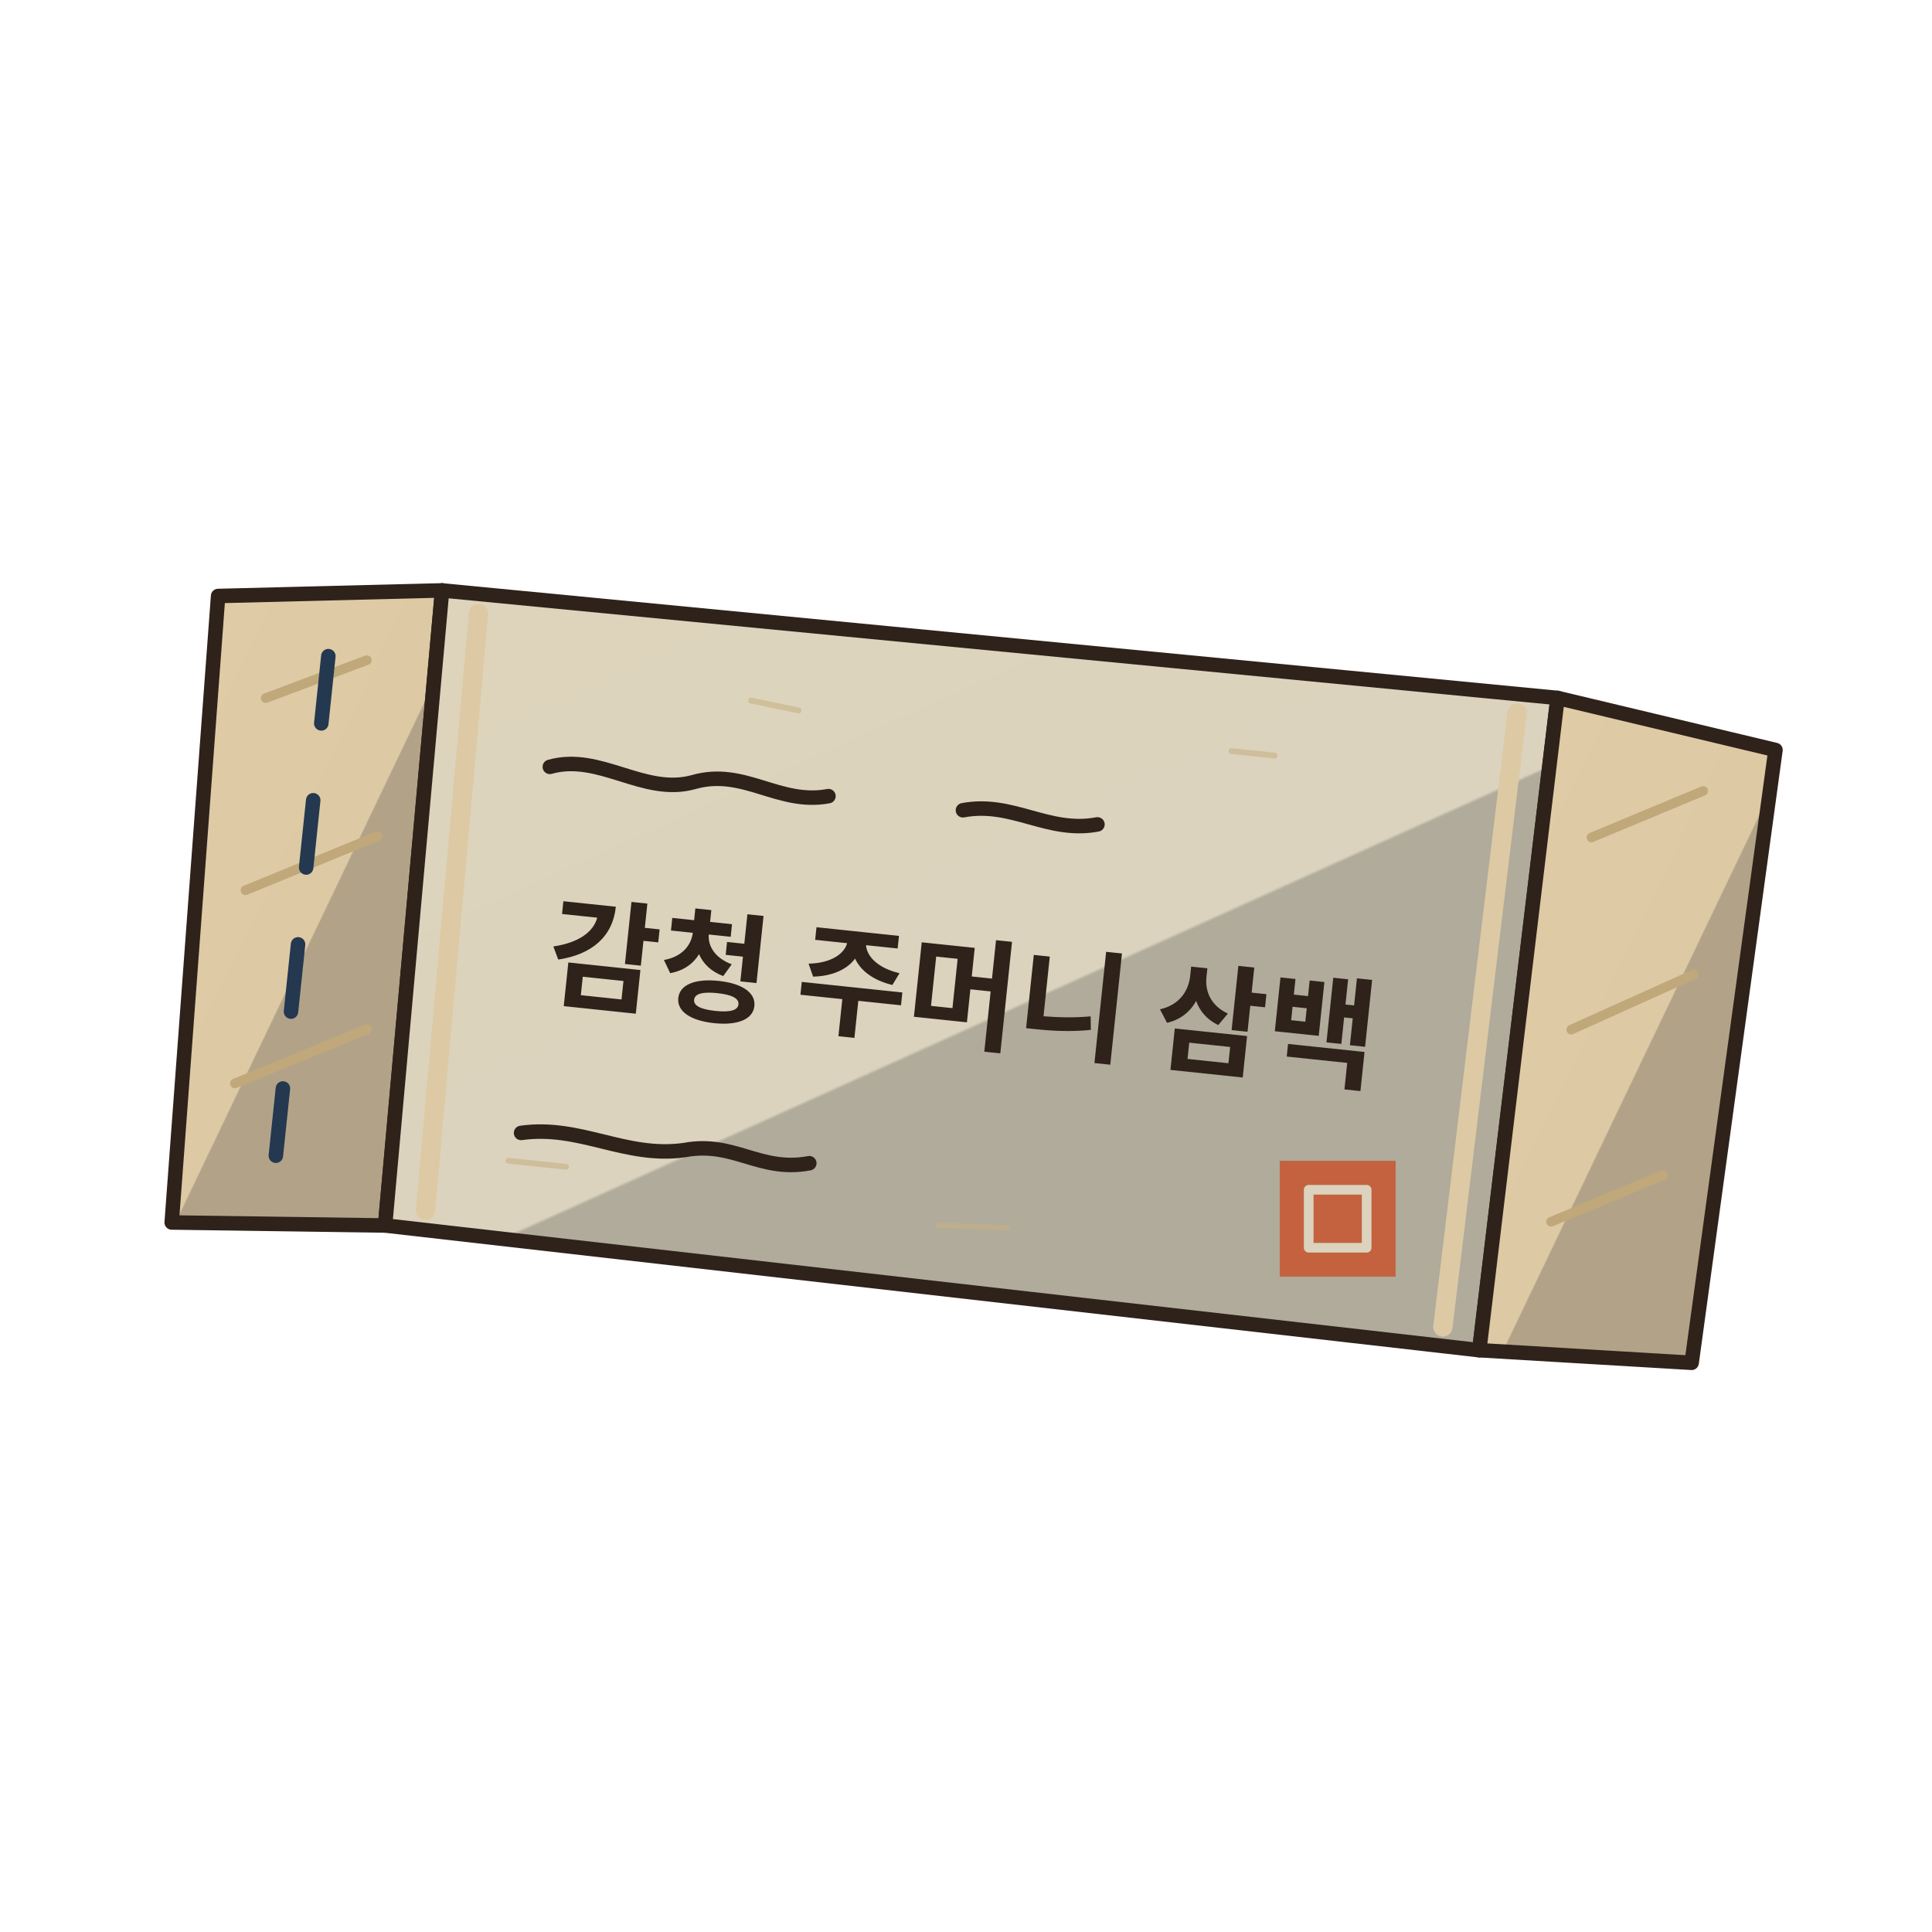
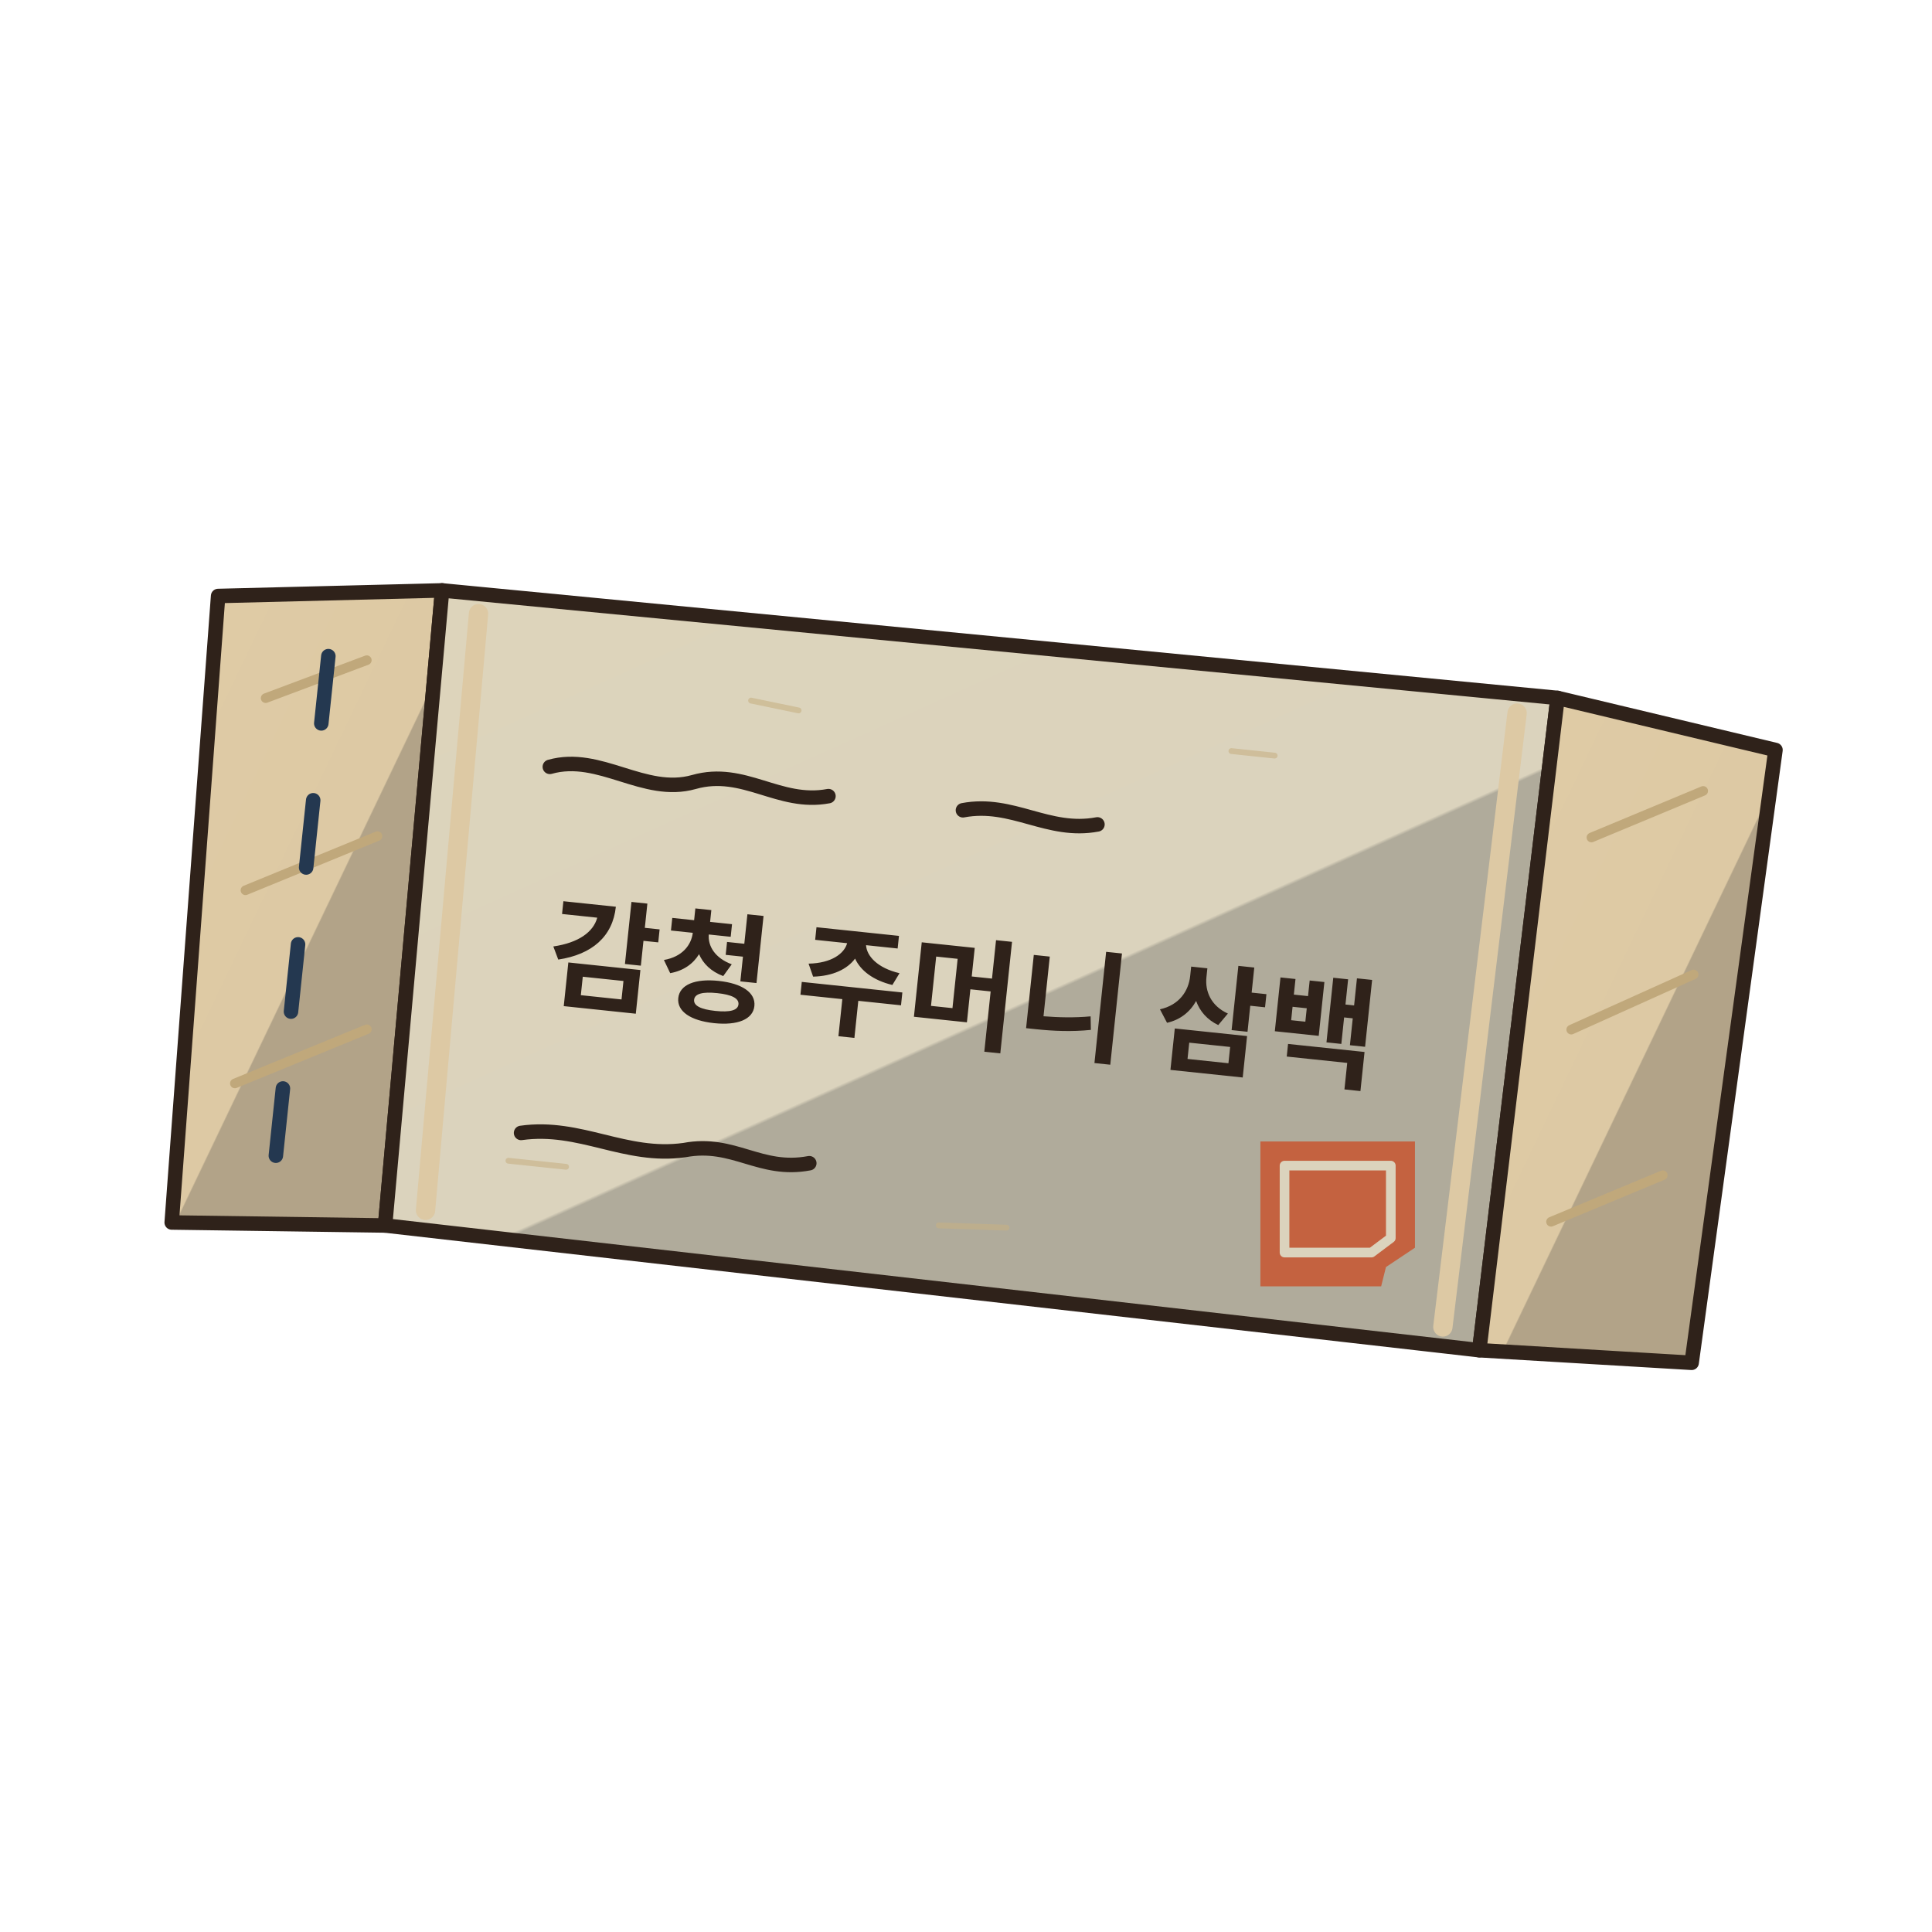
<svg xmlns="http://www.w3.org/2000/svg" viewBox="0 0 400 400">
  <defs>
    <linearGradient id="art-ink-0" x1="0" y1="0" x2="1" y2="1">
      <stop offset="0" stop-color="#dfcba5" />
      <stop offset="0.55" stop-color="#ddc9a4" />
      <stop offset="0.553" stop-color="#b2a388" />
      <stop offset="1" stop-color="#b2a388" />
    </linearGradient>
    <linearGradient id="art-ink-1" x1="0" y1="0" x2="1" y2="1">
      <stop offset="0" stop-color="#ddd4bb" />
      <stop offset="0.55" stop-color="#dbd3bd" />
      <stop offset="0.553" stop-color="#b0ab9b" />
      <stop offset="1" stop-color="#b0ab9b" />
    </linearGradient>
  </defs>
  <g transform="rotate(6 200 200)" stroke-linecap="round" stroke-linejoin="round">
    <path d="M38 140 L84 134 L86 266 L42 270 Z" fill="url(#art-ink-0)" stroke="#2f221a" stroke-width="3" />
    <path d="M84 134 L316 132 L314 268 L86 266 Z" fill="url(#art-ink-1)" stroke="#2f221a" stroke-width="3" />
    <path d="M316 132 L362 138 L358 266 L314 268 Z" fill="url(#art-ink-0)" stroke="#2f221a" stroke-width="3" />
    <path d="M92 138 L94 262 M308 136 L306 264" stroke="#ddc9a4" stroke-width="4" />
    <g stroke="#c0a87b" stroke-width="2">
      <path d="M50 160 l20 -10 M50 200 l26 -14 M52 240 l26 -14 M326 160 l22 -12 M326 200 l24 -14 M326 240 l22 -12" />
    </g>
    <path d="M62 150 l0 14 M62 180 l0 14 M62 210 l0 14 M62 240 l0 14" stroke="#243850" stroke-width="3" />
    <g stroke="#c6b083" stroke-width="1.2" opacity="0.6">
      <path d="M110 250 l12 0 M150 150 l10 1 M200 254 l14 -1 M250 150 l9 0 M280 250 l12 1" />
    </g>
    <path d="M110 168 c10 -4 20 4 30 0 c10 -4 18 3 28 0 M196 168 c10 -3 18 3 28 0" fill="none" stroke="#2f221a" stroke-width="3" />
    <text x="200" y="215" font-family="AppleMyungjo, 'Nanum Myeongjo', serif" font-size="25" font-weight="700" fill="#2f221a" text-anchor="middle">감청 주머니 삼백</text>
    <path d="M112 244 c12 -3 22 3 34 0 c10 -3 16 3 26 0" fill="none" stroke="#2f221a" stroke-width="3" />
    <g transform="rotate(-6 282 244)">
-       <rect x="270" y="232" width="24" height="24" fill="#c46240" />
-       <path d="M276 238 h12 v12 h-12 z" fill="none" stroke="#dbd3bd" stroke-width="2" />
+       <path d="M266 228 h32 v22 l-6 4 l-1 4 h-25 z" fill="#c46240" />
+       <path d="M271 233 h22 v15 l-4 3 h-18 z" fill="none" stroke="#dbd3bd" stroke-width="2" />
    </g>
  </g>
</svg>
